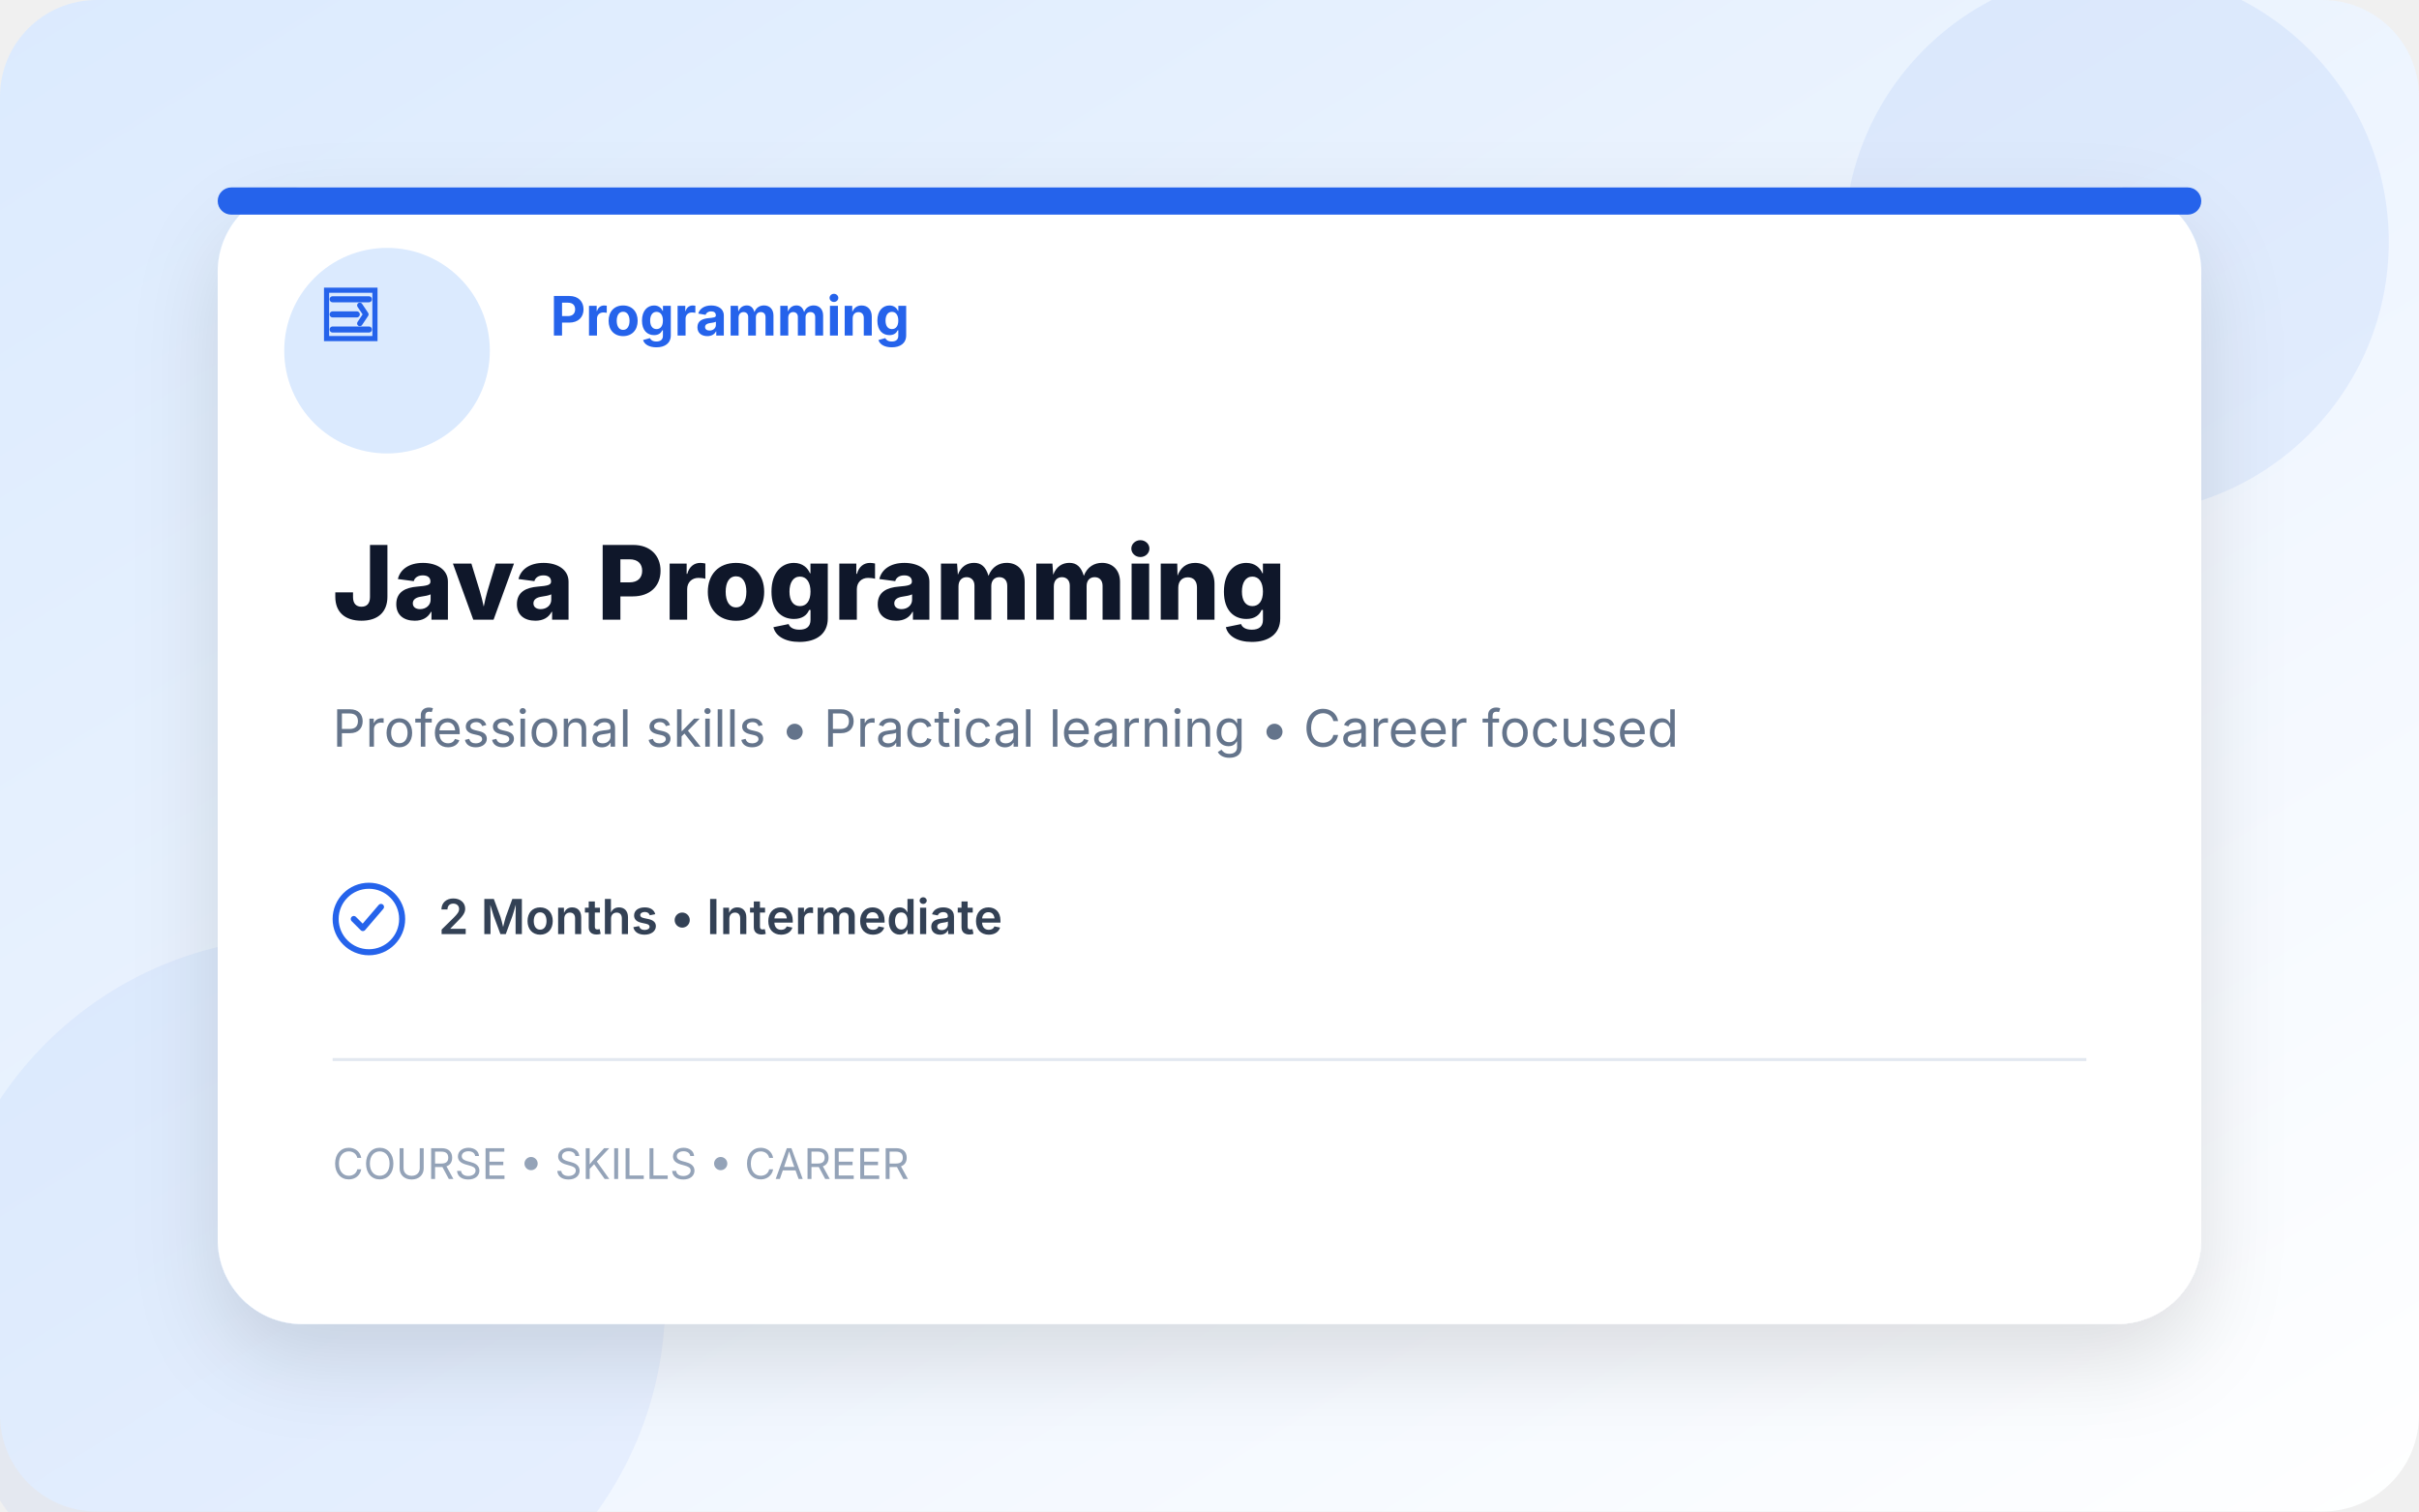
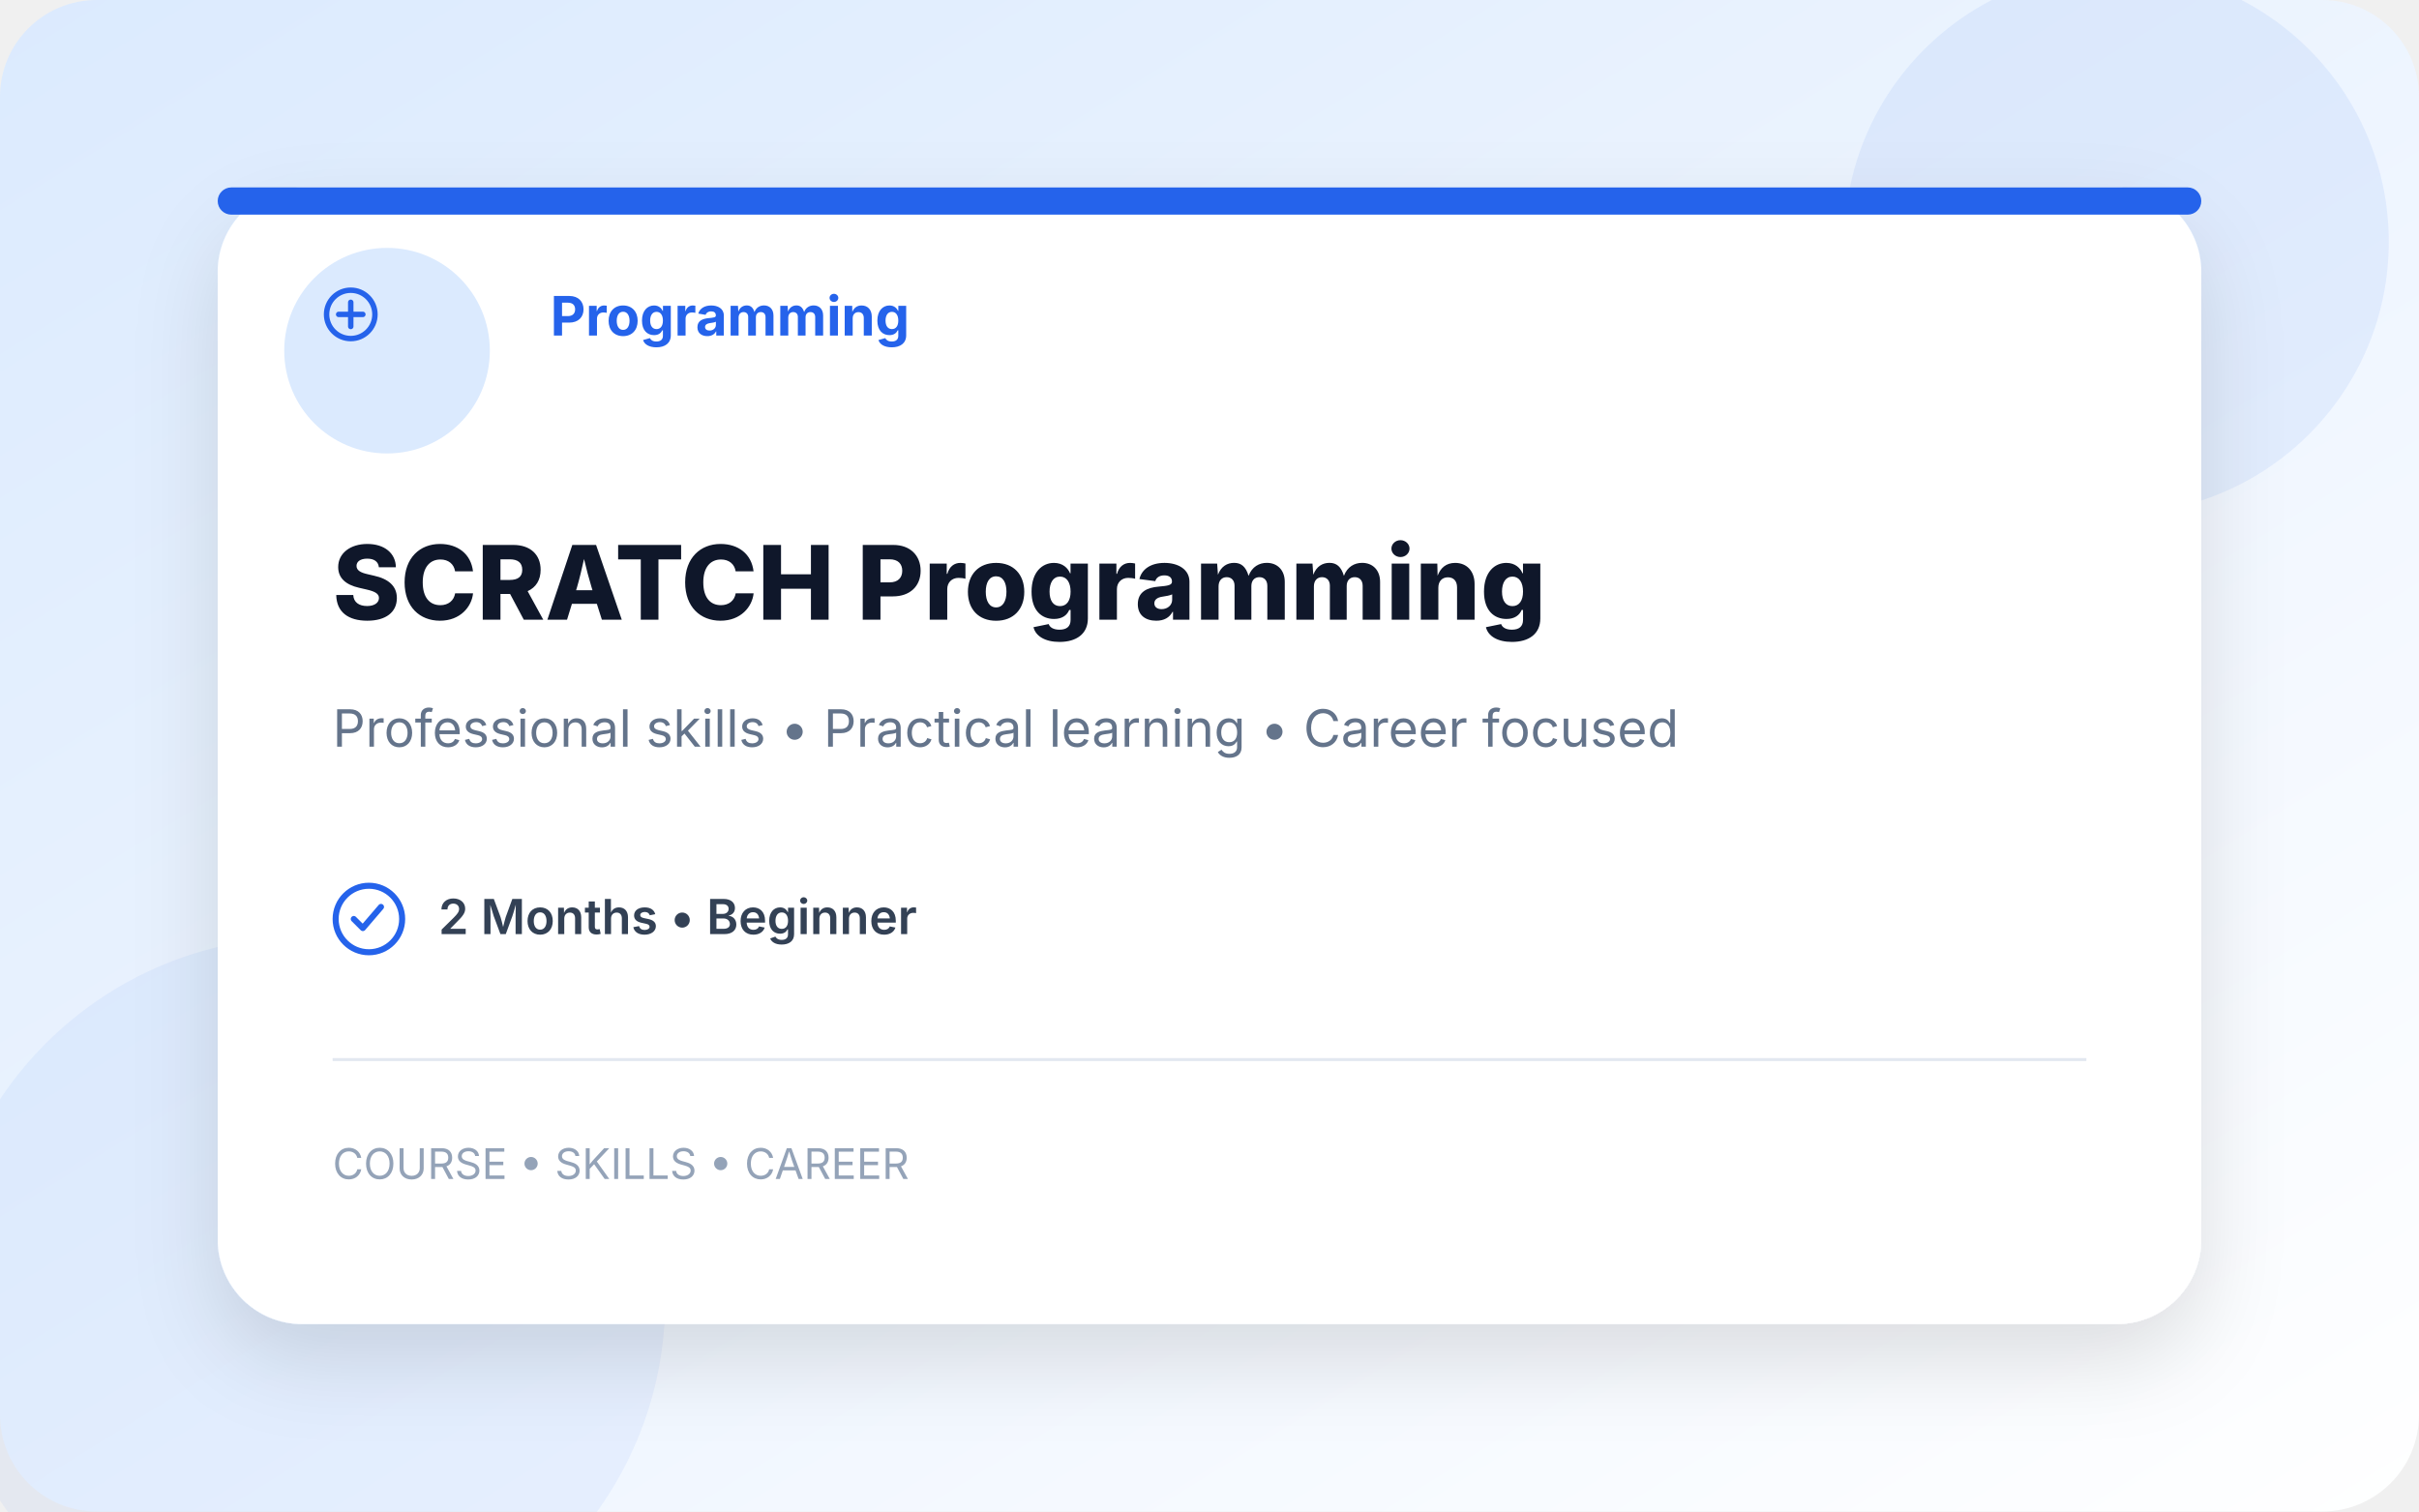
<svg xmlns="http://www.w3.org/2000/svg" viewBox="0 0 800 500" role="img" aria-labelledby="title desc">
  <defs>
    <linearGradient id="bg" x1="0" y1="0" x2="1" y2="1">
      <stop offset="0" stop-color="#DBEAFE" />
      <stop offset="1" stop-color="#ffffff" />
    </linearGradient>
    <filter id="shadow" x="-20%" y="-20%" width="140%" height="140%">
      <feDropShadow dx="0" dy="12" stdDeviation="14" flood-opacity=".12" />
    </filter>
  </defs>
  <rect width="800" height="500" rx="32" fill="url(#bg)" />
  <circle cx="700" cy="80" r="90" fill="#2563EB" opacity=".08" />
  <circle cx="100" cy="430" r="120" fill="#2563EB" opacity=".06" />
  <g filter="url(#shadow)">
    <rect x="72" y="62" width="656" height="376" rx="28" fill="#fff" />
  </g>
  <rect x="72" y="62" width="656" height="9" rx="4.5" fill="#2563EB" />
  <circle cx="128" cy="116" r="34" fill="#DBEAFE" />
  <g transform="translate(104 92)" style="color:#2563EB">
-     <path d="M6 7h12M6 12h8M6 17h12" stroke="currentColor" stroke-width="2" stroke-linecap="round" />
-     <path d="M4 4h16v16H4z" fill="none" stroke="currentColor" stroke-width="1.7" rx="2" />
-     <path d="M15 9l2 3-2 3" fill="none" stroke="currentColor" stroke-width="1.8" stroke-linecap="round" stroke-linejoin="round" />
+     <circle cx="12" cy="12" r="8" fill="none" stroke="currentColor" stroke-width="1.8" />
+     <path d="M8 12h8M12 8v8" stroke="currentColor" stroke-width="1.8" stroke-linecap="round" />
  </g>
  <text x="182" y="111" font-family="Inter,Segoe UI,Arial,sans-serif" font-size="18" font-weight="700" fill="#2563EB">Programming</text>
-   <text x="110" y="205" font-family="Inter,Segoe UI,Arial,sans-serif" font-size="34" font-weight="800" fill="#0F172A">Java Programming</text>
+   <text x="110" y="205" font-family="Inter,Segoe UI,Arial,sans-serif" font-size="34" font-weight="800" fill="#0F172A">SCRATCH Programming</text>
  <text x="110" y="247" font-family="Inter,Segoe UI,Arial,sans-serif" font-size="17" fill="#64748B">Professional skills • Practical learning • Career focused</text>
  <g transform="translate(110 292)" style="color:#2563EB">
    <circle cx="12" cy="12" r="11" fill="none" stroke="currentColor" stroke-width="2" />
    <path d="m7 12 3 3 6-7" fill="none" stroke="currentColor" stroke-width="2" stroke-linecap="round" stroke-linejoin="round" />
  </g>
-   <text x="145" y="309" font-family="Inter,Segoe UI,Arial,sans-serif" font-size="16" font-weight="600" fill="#334155">2 Months  •  Intermediate</text>
+   <text x="145" y="309" font-family="Inter,Segoe UI,Arial,sans-serif" font-size="16" font-weight="600" fill="#334155">2 Months  •  Beginner</text>
  <rect x="110" y="350" width="580" height="1" fill="#E2E8F0" />
  <text x="110" y="390" font-family="Inter,Segoe UI,Arial,sans-serif" font-size="14" fill="#94A3B8">COURSE • SKILLS • CAREER</text>
</svg>
